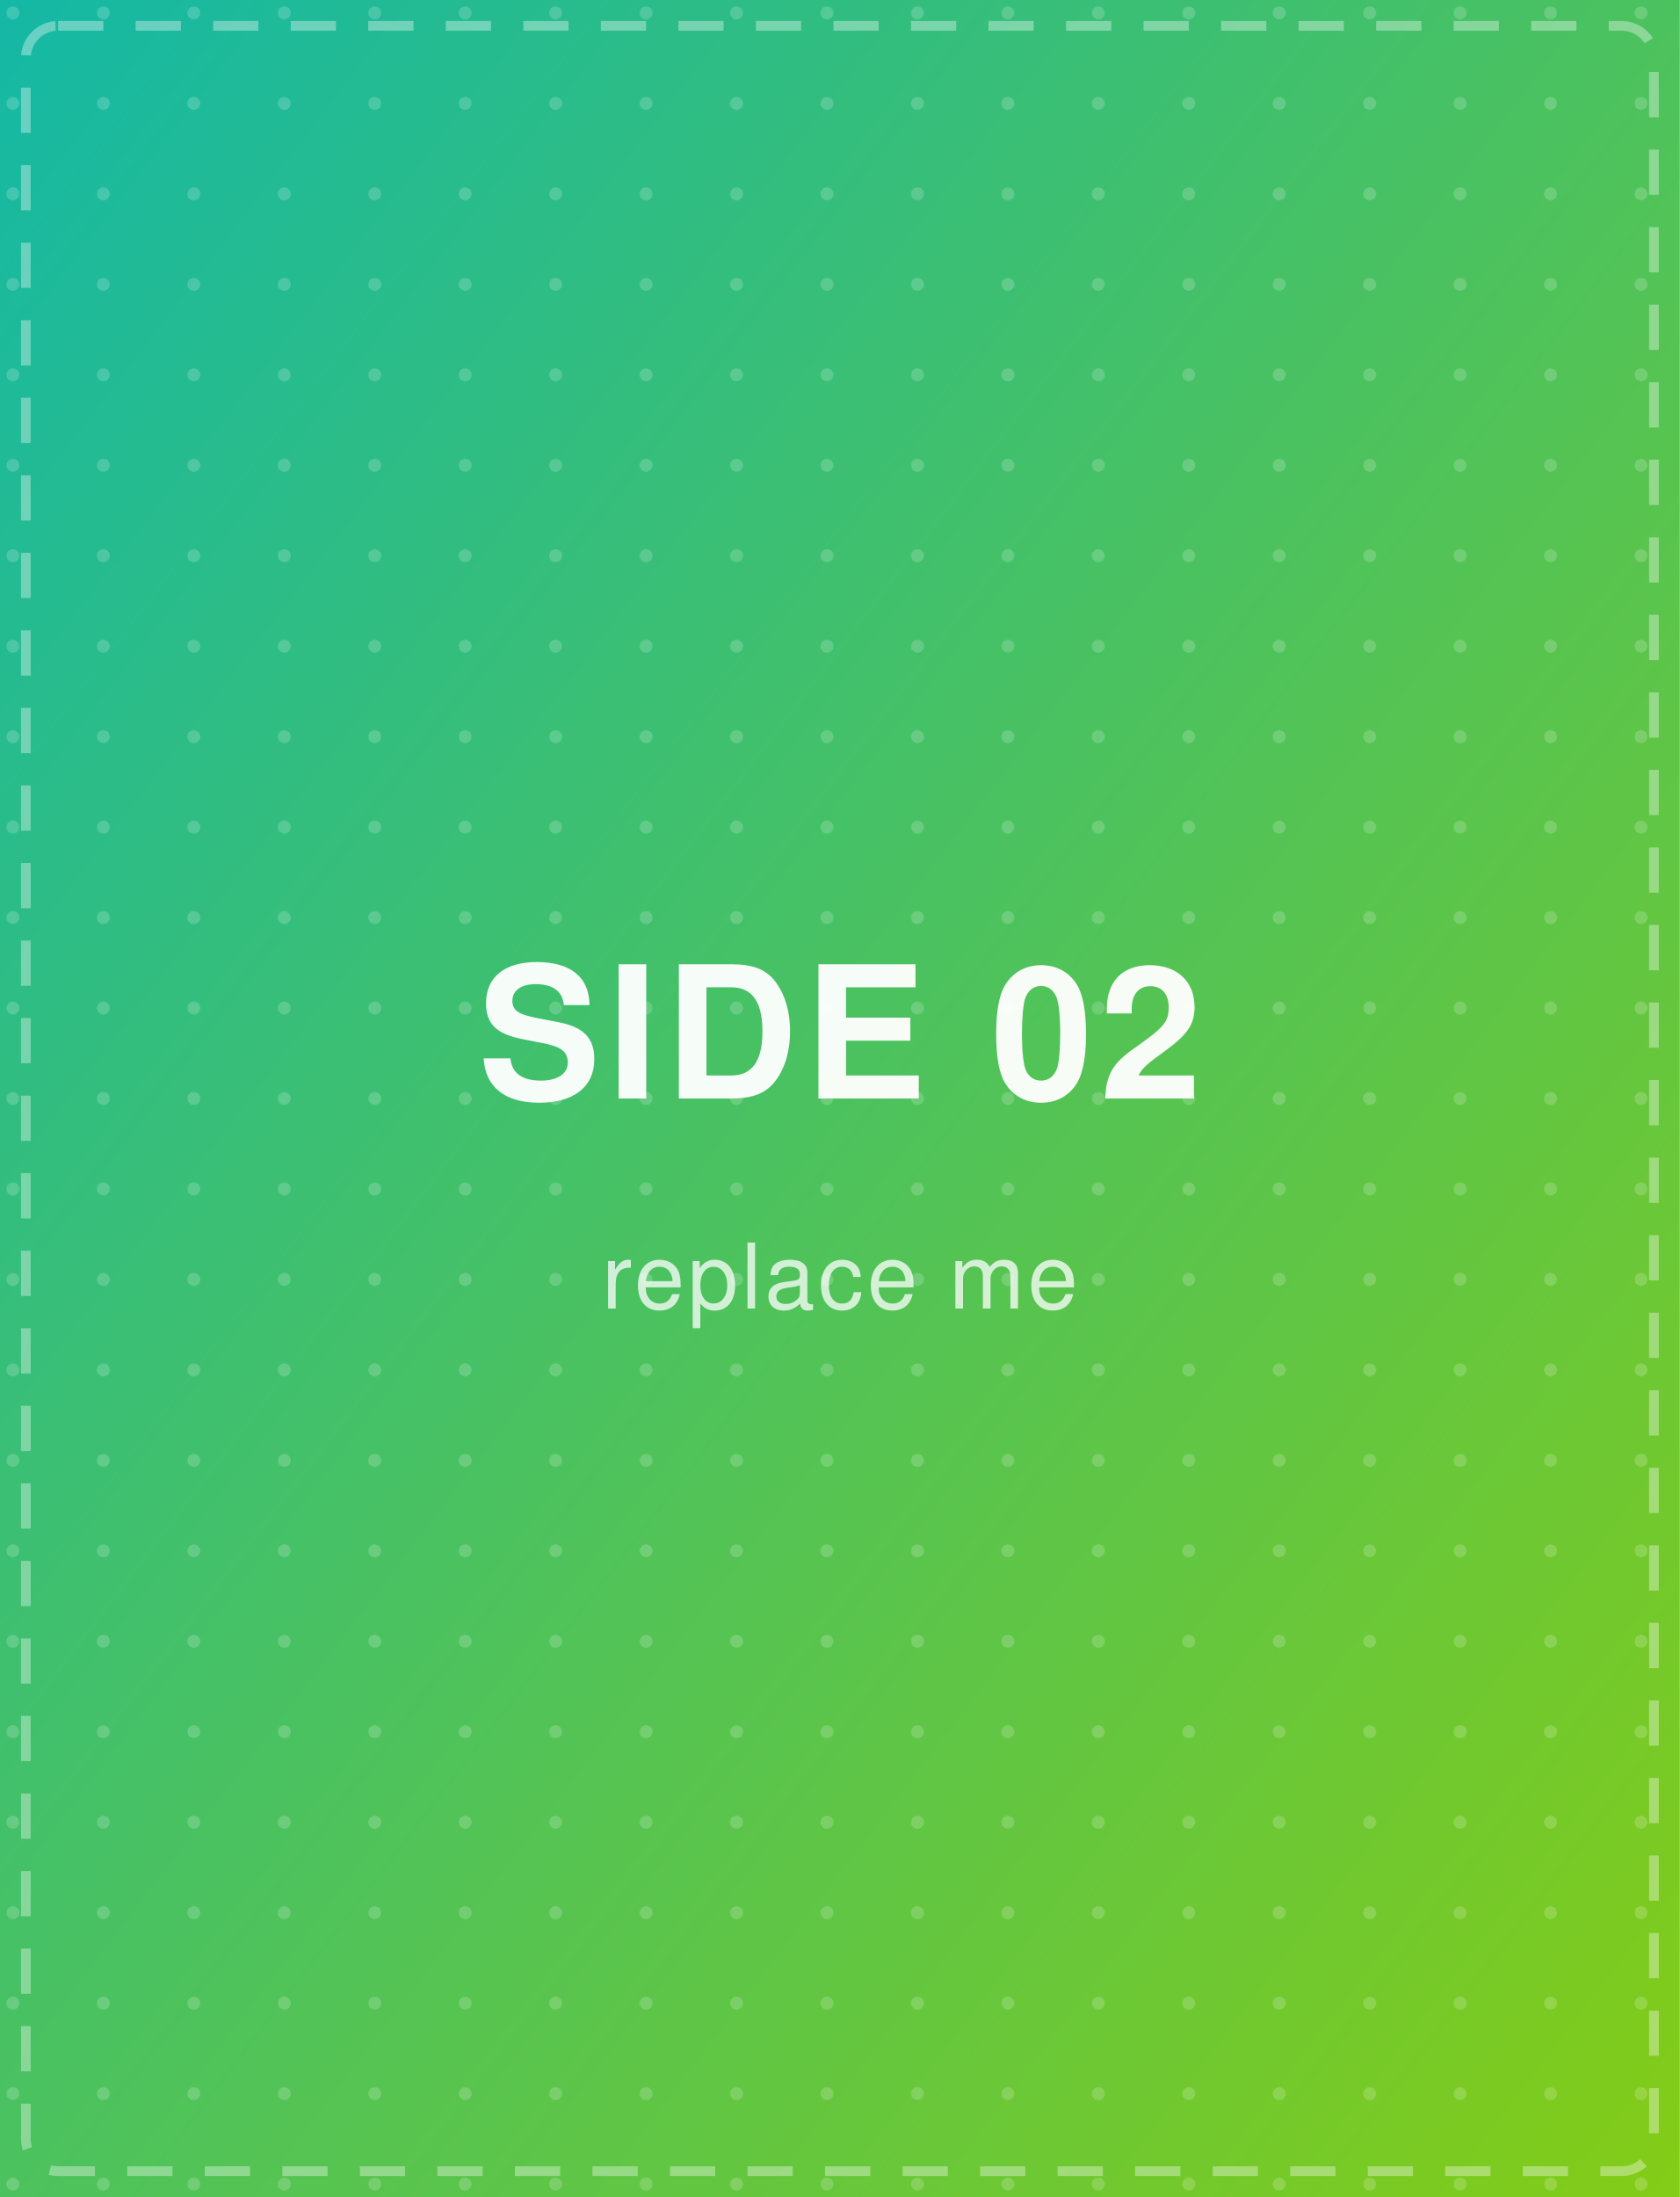
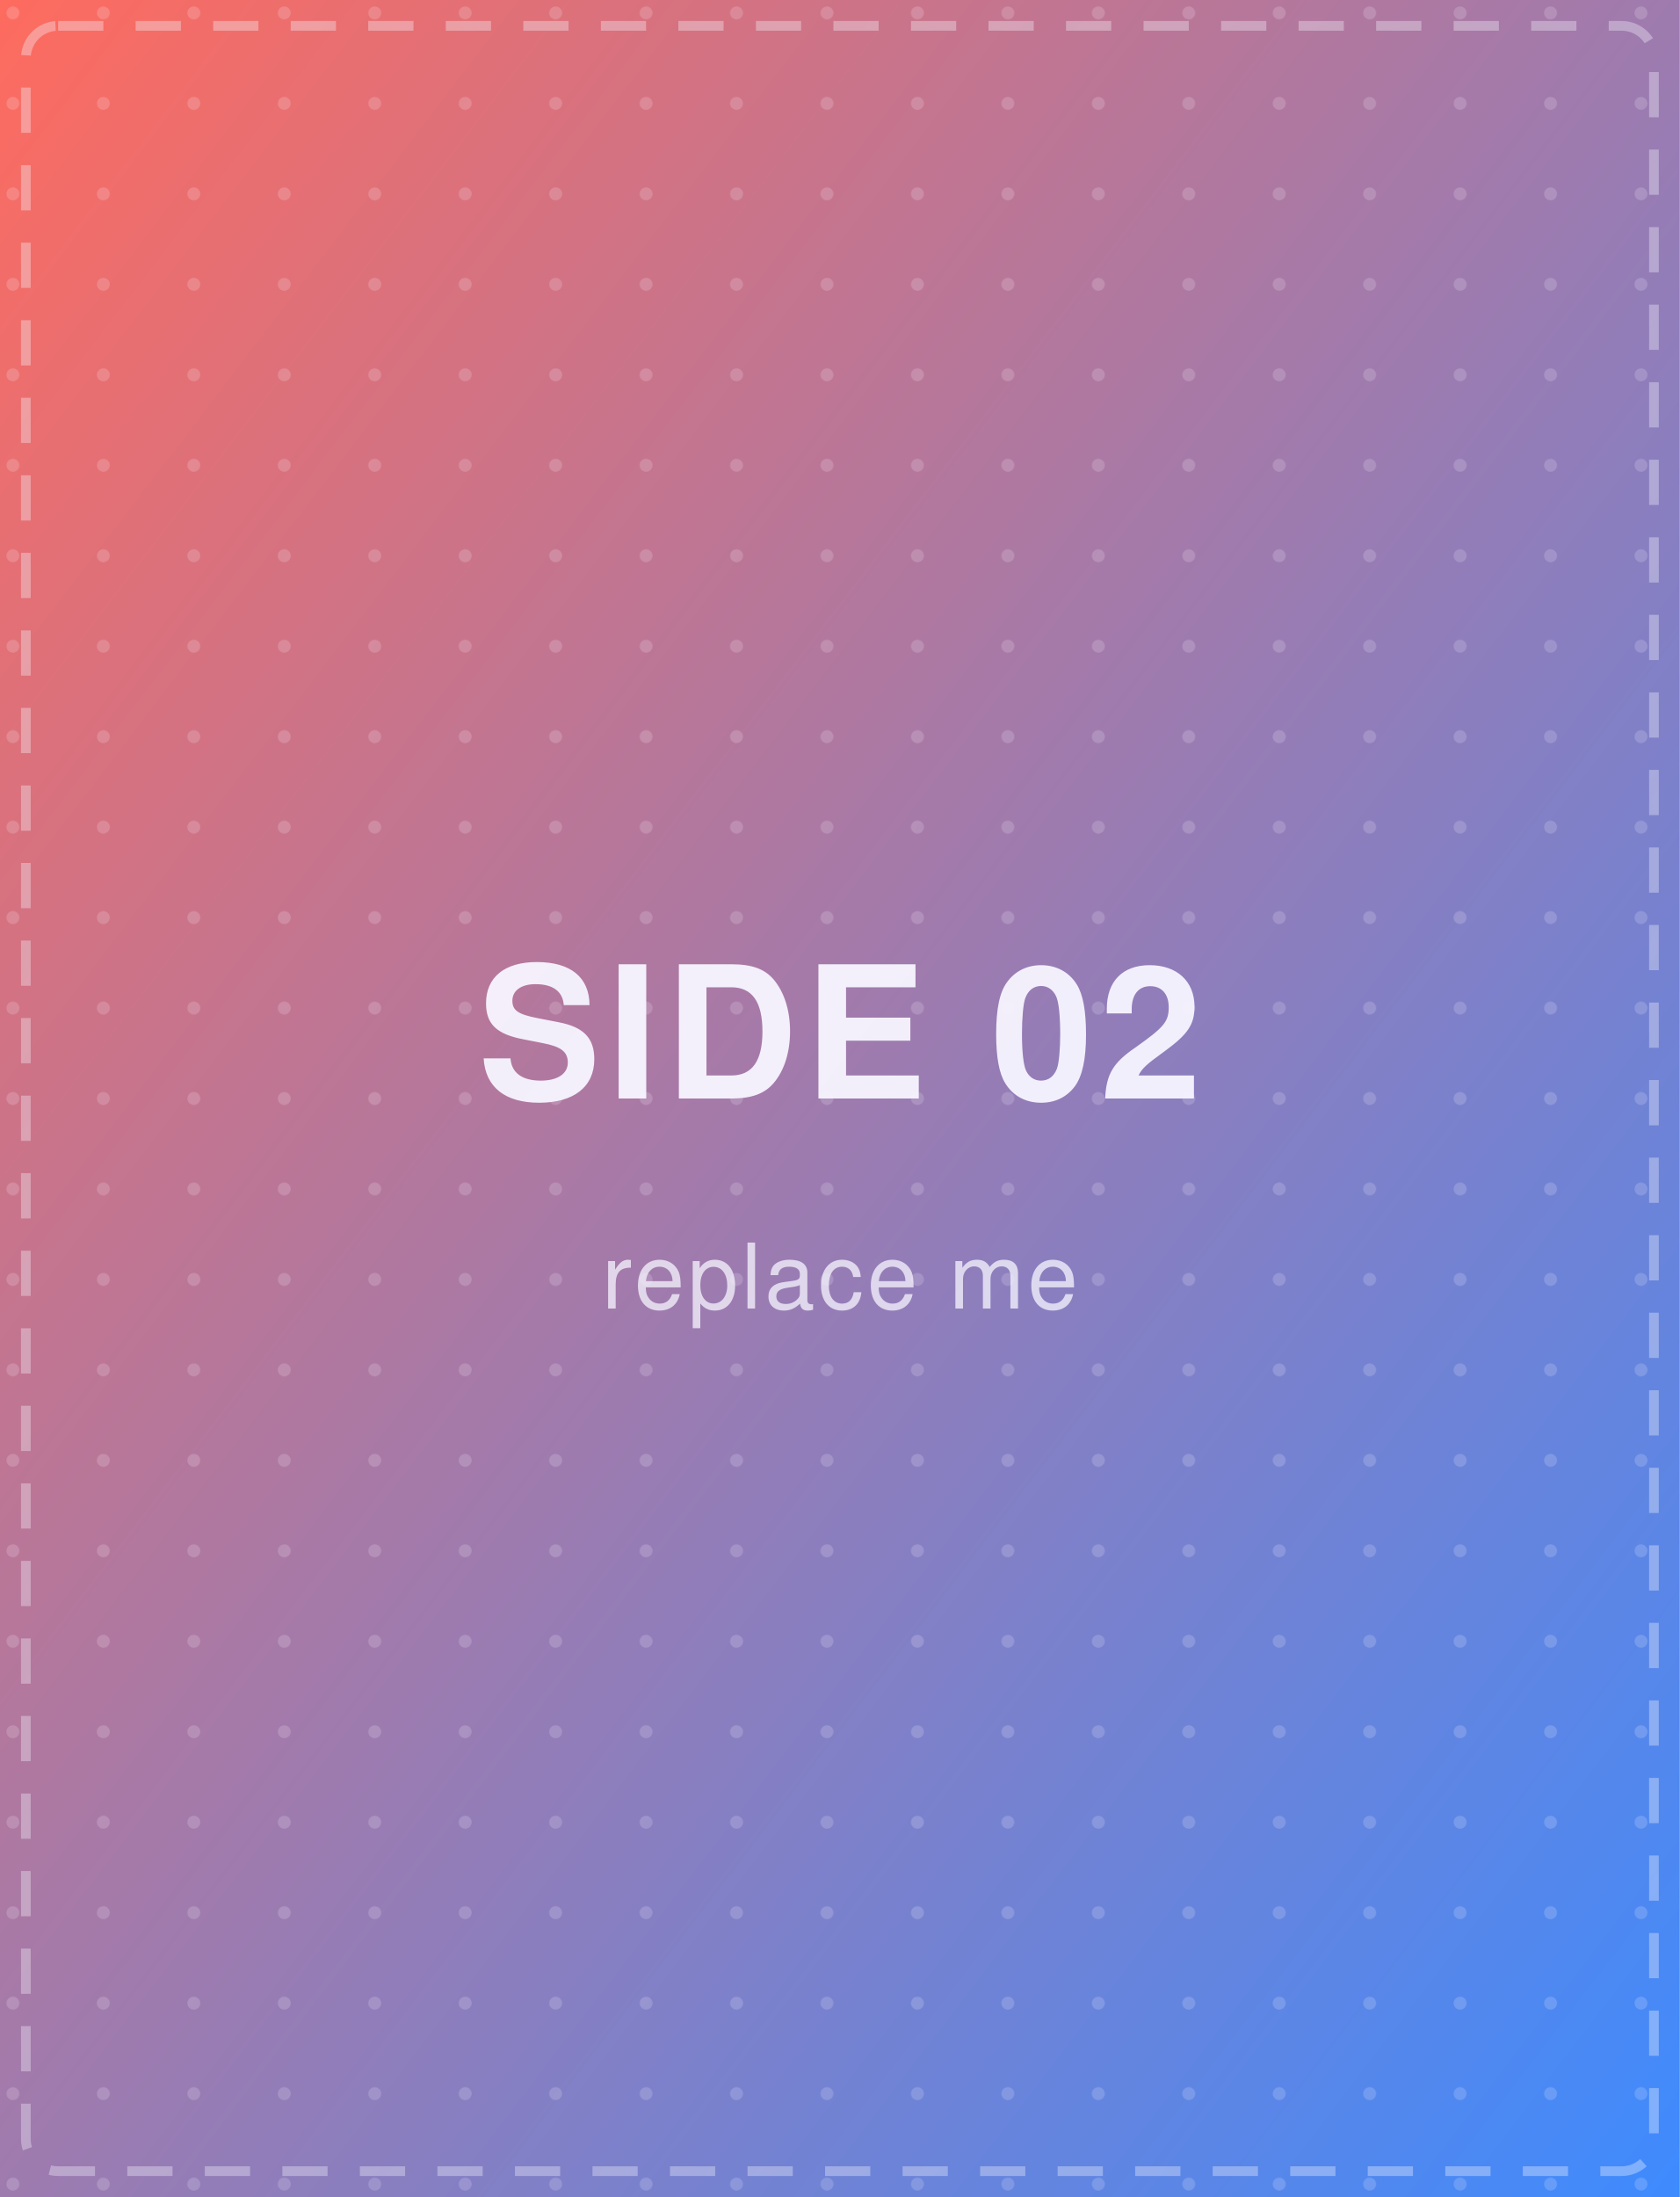
<svg xmlns="http://www.w3.org/2000/svg" viewBox="0 0 520 680" width="520" height="680" role="img" aria-label="SIDE 02 placeholder">
  <defs>
    <linearGradient id="g" x1="0" y1="0" x2="1" y2="1">
-       <stop offset="0" stop-color="#14b8a6" />
-       <stop offset="1" stop-color="#84cc16" />
+       <stop offset="0" stop-color="#ff6b5e" />
+       <stop offset="1" stop-color="#3d8bff" />
    </linearGradient>
    <pattern id="dots" width="28" height="28" patternUnits="userSpaceOnUse">
-       <circle cx="4" cy="4" r="2" fill="#ffffff" opacity="0.18" />
+       <circle cx="4" cy="4" r="2" fill="#f7f5ff" opacity="0.18" />
    </pattern>
  </defs>
  <rect width="520" height="680" fill="url(#g)" />
  <rect width="520" height="680" fill="url(#dots)" />
-   <g fill="#ffffff" font-family="Helvetica,Arial,sans-serif" text-anchor="middle">
+   <g fill="#f7f5ff" font-family="Helvetica,Arial,sans-serif" text-anchor="middle">
    <text x="260" y="340" font-size="57" font-weight="700" opacity="0.95" letter-spacing="2">SIDE 02</text>
    <text x="260" y="405" font-size="28" font-weight="500" opacity="0.75" letter-spacing="1">replace me</text>
  </g>
-   <rect x="8" y="8" width="504" height="664" fill="none" stroke="#ffffff" stroke-opacity="0.35" stroke-width="3" stroke-dasharray="14 10" rx="10" />
+   <rect x="8" y="8" width="504" height="664" fill="none" stroke="#f7f5ff" stroke-opacity="0.35" stroke-width="3" stroke-dasharray="14 10" rx="10" />
</svg>
